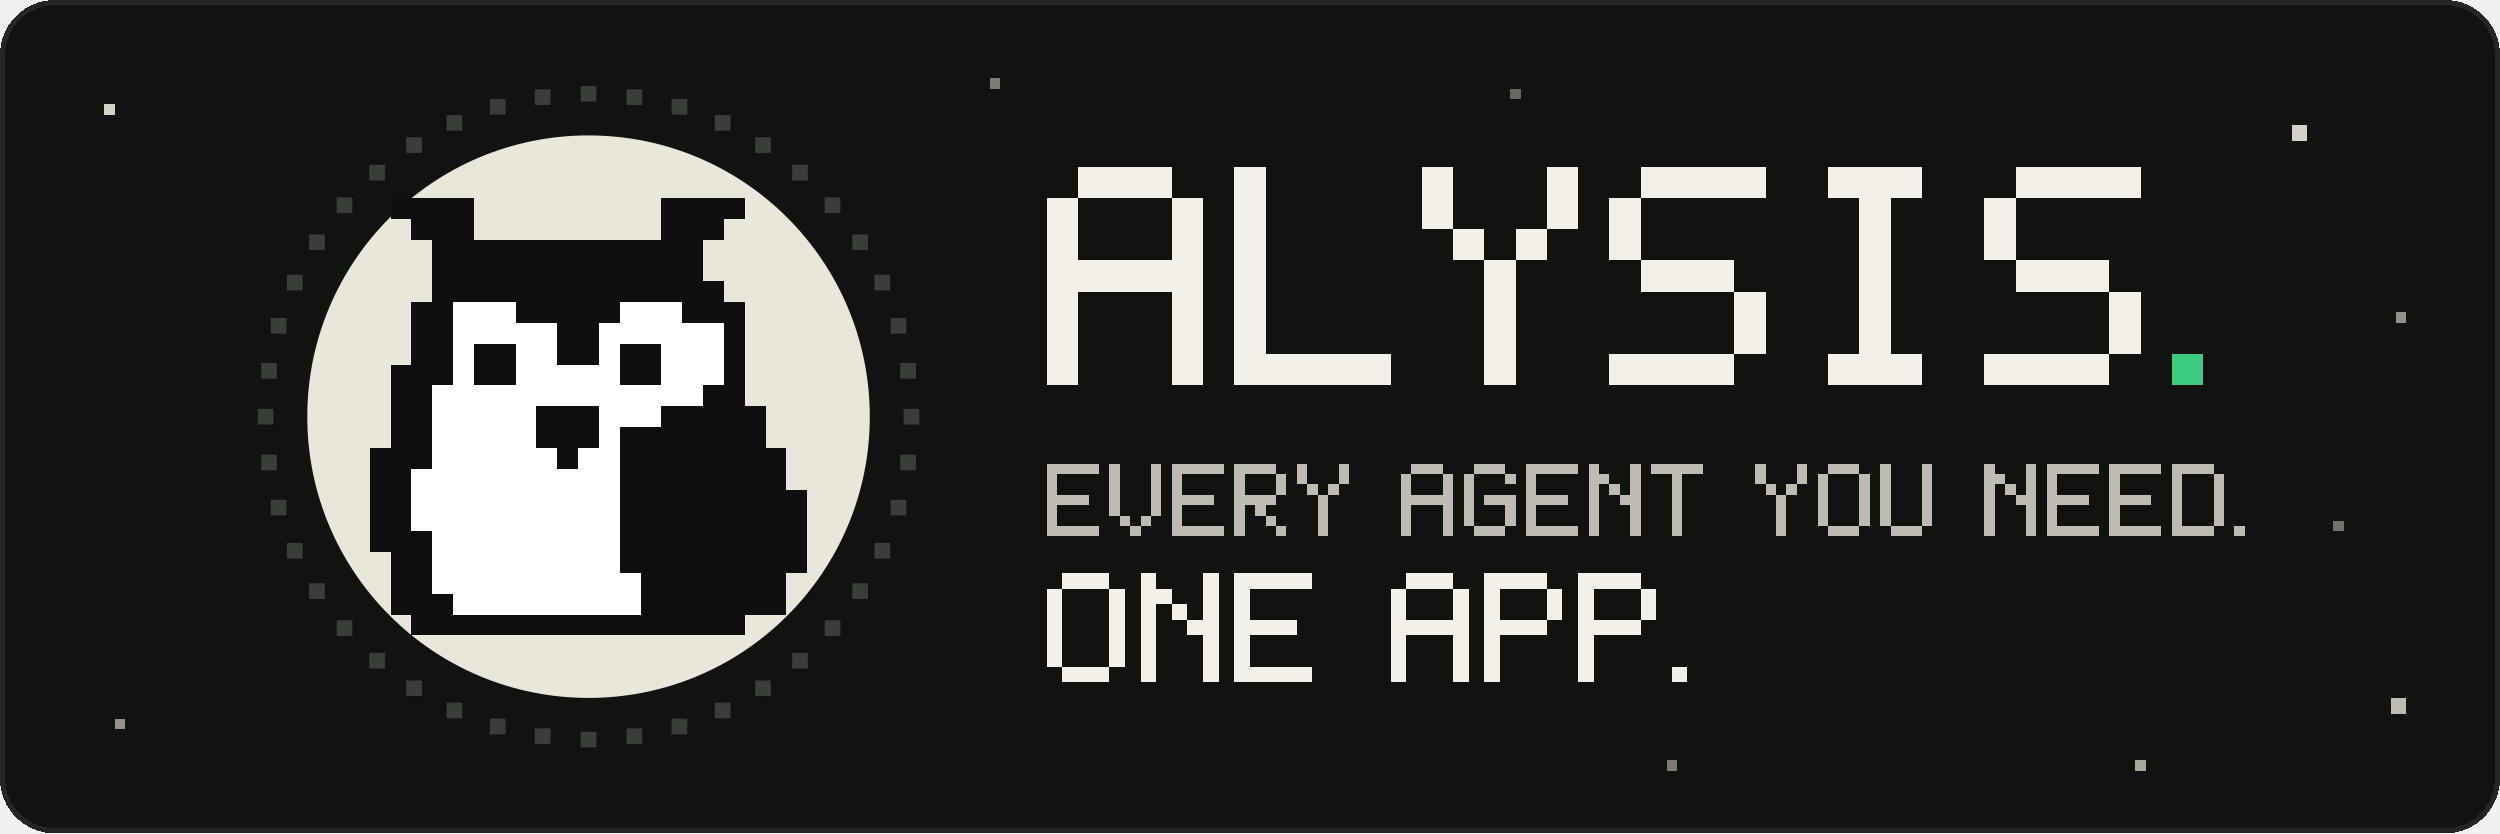
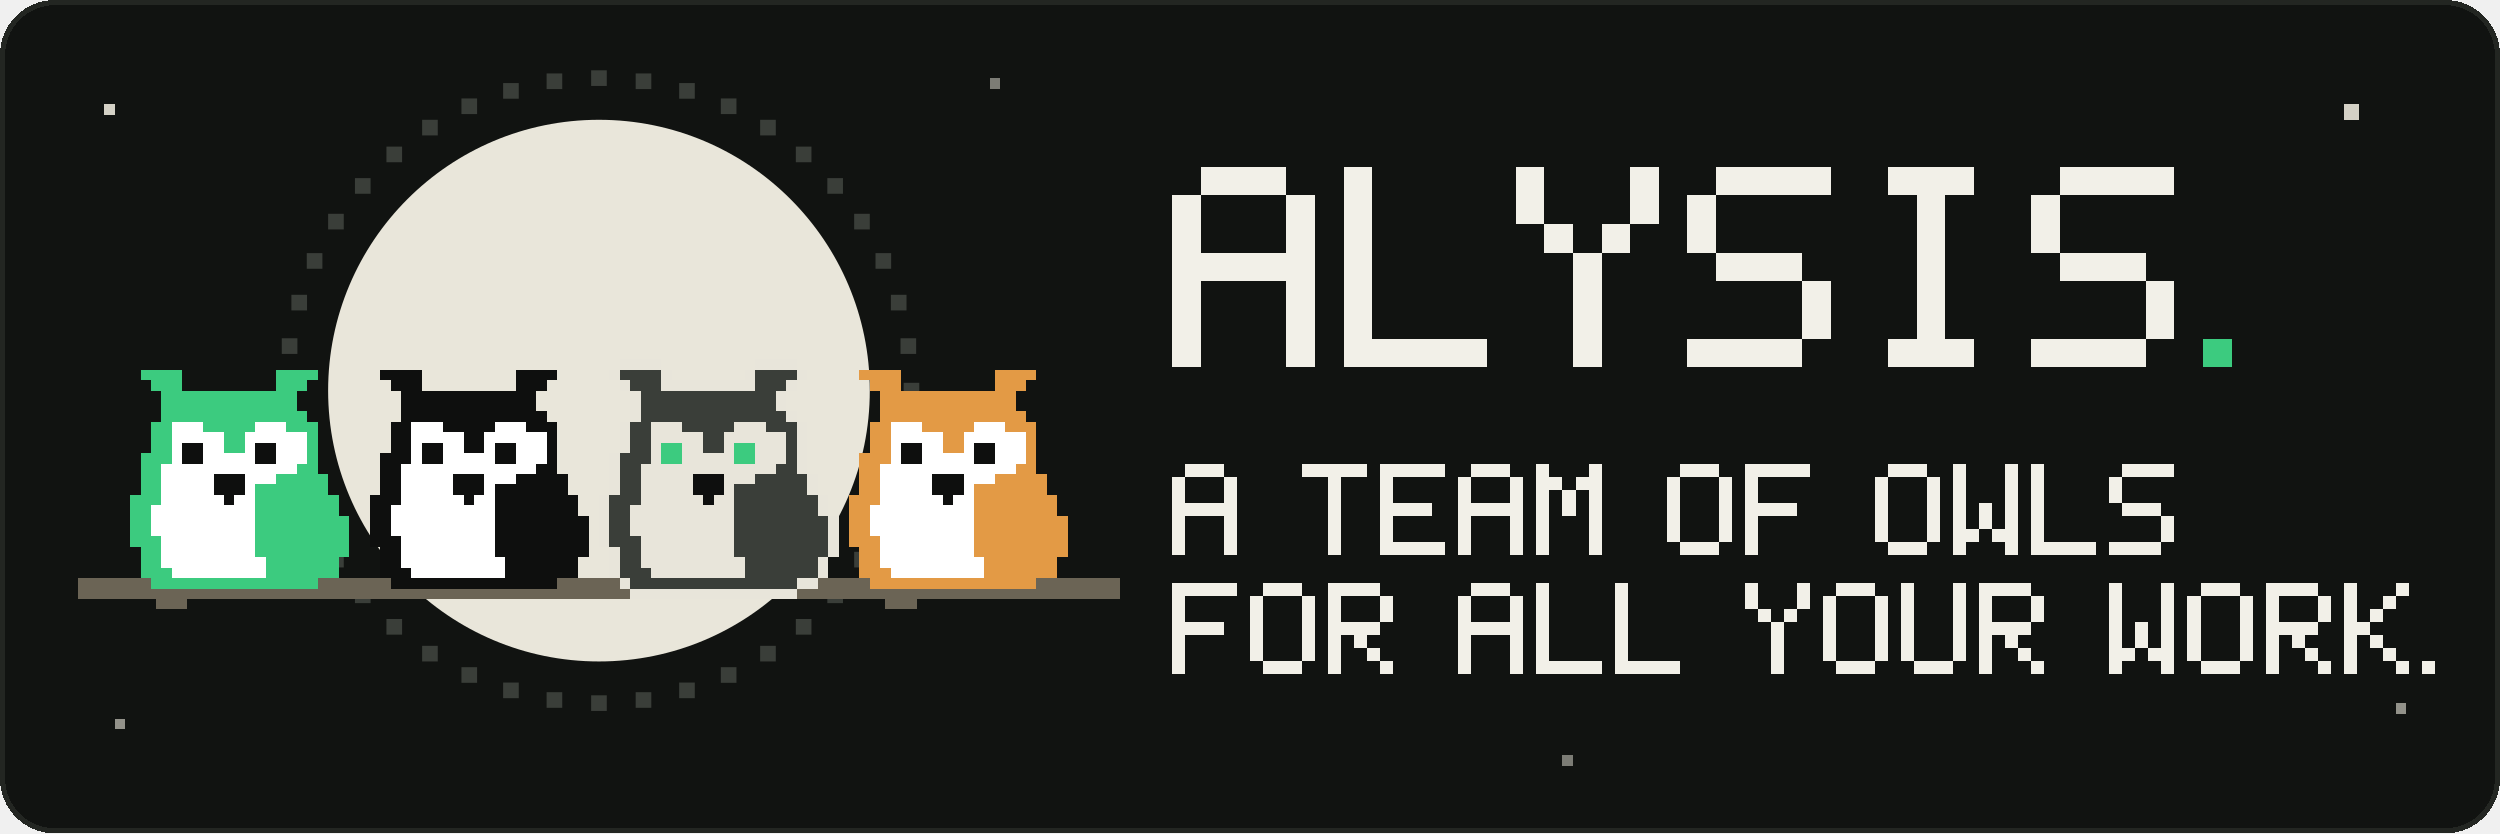
- <svg xmlns="http://www.w3.org/2000/svg" width="960" height="320" viewBox="0 0 960 320" role="img" aria-label="Alysis: the Alysis pixel owl on a coin-shaped moon, next to the words: Every agent you need. One app." shape-rendering="crispEdges">
+ <svg xmlns="http://www.w3.org/2000/svg" width="960" height="320" viewBox="0 0 960 320" role="img" aria-label="Alysis: four pixel owls on a branch in front of the moon, next to the words: A team of owls for all your work." shape-rendering="crispEdges">
  <rect x="1" y="1" width="958" height="318" rx="20" fill="#111311" stroke="#232622" stroke-width="2" />
  <rect x="40" y="40" width="4" height="4" fill="#E9E6DA" fill-opacity="0.9" />
  <rect x="380" y="30" width="4" height="4" fill="#E9E6DA" fill-opacity="0.5" />
-   <rect x="880" y="48" width="6" height="6" fill="#E9E6DA" fill-opacity="0.9" />
-   <rect x="920" y="120" width="4" height="4" fill="#E9E6DA" fill-opacity="0.6" />
-   <rect x="896" y="200" width="4" height="4" fill="#E9E6DA" fill-opacity="0.45" />
-   <rect x="918" y="268" width="6" height="6" fill="#E9E6DA" fill-opacity="0.8" />
-   <rect x="640" y="292" width="4" height="4" fill="#E9E6DA" fill-opacity="0.5" />
+   <rect x="900" y="40" width="6" height="6" fill="#E9E6DA" fill-opacity="0.9" />
+   <rect x="920" y="270" width="4" height="4" fill="#E9E6DA" fill-opacity="0.6" />
  <rect x="44" y="276" width="4" height="4" fill="#E9E6DA" fill-opacity="0.6" />
-   <rect x="820" y="292" width="4" height="4" fill="#E9E6DA" fill-opacity="0.7" />
-   <rect x="580" y="34" width="4" height="4" fill="#E9E6DA" fill-opacity="0.4" />
+   <rect x="600" y="290" width="4" height="4" fill="#E9E6DA" fill-opacity="0.5" />
  <g shape-rendering="geometricPrecision">
-     <circle cx="226" cy="160" r="108" fill="#E9E6DA" />
-     <rect x="347.0" y="157.0" width="6" height="6" fill="#3A3E39" />
-     <rect x="345.7" y="174.6" width="6" height="6" fill="#3A3E39" />
-     <rect x="342.0" y="191.9" width="6" height="6" fill="#3A3E39" />
-     <rect x="335.8" y="208.5" width="6" height="6" fill="#3A3E39" />
-     <rect x="327.3" y="224.0" width="6" height="6" fill="#3A3E39" />
-     <rect x="316.7" y="238.2" width="6" height="6" fill="#3A3E39" />
-     <rect x="304.2" y="250.7" width="6" height="6" fill="#3A3E39" />
-     <rect x="290.0" y="261.3" width="6" height="6" fill="#3A3E39" />
-     <rect x="274.5" y="269.8" width="6" height="6" fill="#3A3E39" />
-     <rect x="257.9" y="276.0" width="6" height="6" fill="#3A3E39" />
-     <rect x="240.6" y="279.7" width="6" height="6" fill="#3A3E39" />
-     <rect x="223.0" y="281.0" width="6" height="6" fill="#3A3E39" />
-     <rect x="205.4" y="279.7" width="6" height="6" fill="#3A3E39" />
-     <rect x="188.1" y="276.0" width="6" height="6" fill="#3A3E39" />
-     <rect x="171.5" y="269.8" width="6" height="6" fill="#3A3E39" />
-     <rect x="156.0" y="261.3" width="6" height="6" fill="#3A3E39" />
-     <rect x="141.8" y="250.7" width="6" height="6" fill="#3A3E39" />
-     <rect x="129.3" y="238.2" width="6" height="6" fill="#3A3E39" />
-     <rect x="118.7" y="224.0" width="6" height="6" fill="#3A3E39" />
-     <rect x="110.2" y="208.5" width="6" height="6" fill="#3A3E39" />
-     <rect x="104.0" y="191.9" width="6" height="6" fill="#3A3E39" />
-     <rect x="100.3" y="174.6" width="6" height="6" fill="#3A3E39" />
-     <rect x="99.0" y="157.0" width="6" height="6" fill="#3A3E39" />
-     <rect x="100.3" y="139.4" width="6" height="6" fill="#3A3E39" />
-     <rect x="104.0" y="122.1" width="6" height="6" fill="#3A3E39" />
-     <rect x="110.2" y="105.5" width="6" height="6" fill="#3A3E39" />
-     <rect x="118.7" y="90.0" width="6" height="6" fill="#3A3E39" />
-     <rect x="129.3" y="75.8" width="6" height="6" fill="#3A3E39" />
-     <rect x="141.8" y="63.3" width="6" height="6" fill="#3A3E39" />
-     <rect x="156.0" y="52.7" width="6" height="6" fill="#3A3E39" />
-     <rect x="171.5" y="44.2" width="6" height="6" fill="#3A3E39" />
-     <rect x="188.1" y="38.0" width="6" height="6" fill="#3A3E39" />
-     <rect x="205.4" y="34.3" width="6" height="6" fill="#3A3E39" />
-     <rect x="223.0" y="33.0" width="6" height="6" fill="#3A3E39" />
-     <rect x="240.6" y="34.3" width="6" height="6" fill="#3A3E39" />
-     <rect x="257.9" y="38.0" width="6" height="6" fill="#3A3E39" />
-     <rect x="274.5" y="44.2" width="6" height="6" fill="#3A3E39" />
-     <rect x="290.0" y="52.7" width="6" height="6" fill="#3A3E39" />
-     <rect x="304.2" y="63.3" width="6" height="6" fill="#3A3E39" />
-     <rect x="316.7" y="75.8" width="6" height="6" fill="#3A3E39" />
-     <rect x="327.3" y="90.0" width="6" height="6" fill="#3A3E39" />
-     <rect x="335.8" y="105.5" width="6" height="6" fill="#3A3E39" />
-     <rect x="342.0" y="122.1" width="6" height="6" fill="#3A3E39" />
-     <rect x="345.7" y="139.4" width="6" height="6" fill="#3A3E39" />
+     <circle cx="230" cy="150" r="104" fill="#E9E6DA" />
+     <rect x="347.0" y="147.0" width="6" height="6" fill="#3A3E39" />
+     <rect x="345.8" y="164.1" width="6" height="6" fill="#3A3E39" />
+     <rect x="342.1" y="180.8" width="6" height="6" fill="#3A3E39" />
+     <rect x="336.2" y="196.8" width="6" height="6" fill="#3A3E39" />
+     <rect x="328.0" y="211.9" width="6" height="6" fill="#3A3E39" />
+     <rect x="317.7" y="225.6" width="6" height="6" fill="#3A3E39" />
+     <rect x="305.6" y="237.7" width="6" height="6" fill="#3A3E39" />
+     <rect x="291.9" y="248.0" width="6" height="6" fill="#3A3E39" />
+     <rect x="276.8" y="256.2" width="6" height="6" fill="#3A3E39" />
+     <rect x="260.8" y="262.1" width="6" height="6" fill="#3A3E39" />
+     <rect x="244.1" y="265.8" width="6" height="6" fill="#3A3E39" />
+     <rect x="227.0" y="267.0" width="6" height="6" fill="#3A3E39" />
+     <rect x="209.9" y="265.8" width="6" height="6" fill="#3A3E39" />
+     <rect x="193.2" y="262.1" width="6" height="6" fill="#3A3E39" />
+     <rect x="177.2" y="256.2" width="6" height="6" fill="#3A3E39" />
+     <rect x="162.1" y="248.0" width="6" height="6" fill="#3A3E39" />
+     <rect x="148.4" y="237.7" width="6" height="6" fill="#3A3E39" />
+     <rect x="136.3" y="225.6" width="6" height="6" fill="#3A3E39" />
+     <rect x="126.0" y="211.9" width="6" height="6" fill="#3A3E39" />
+     <rect x="117.8" y="196.8" width="6" height="6" fill="#3A3E39" />
+     <rect x="111.9" y="180.8" width="6" height="6" fill="#3A3E39" />
+     <rect x="108.2" y="164.1" width="6" height="6" fill="#3A3E39" />
+     <rect x="107.0" y="147.0" width="6" height="6" fill="#3A3E39" />
+     <rect x="108.2" y="129.9" width="6" height="6" fill="#3A3E39" />
+     <rect x="111.9" y="113.2" width="6" height="6" fill="#3A3E39" />
+     <rect x="117.8" y="97.2" width="6" height="6" fill="#3A3E39" />
+     <rect x="126.0" y="82.1" width="6" height="6" fill="#3A3E39" />
+     <rect x="136.3" y="68.4" width="6" height="6" fill="#3A3E39" />
+     <rect x="148.4" y="56.3" width="6" height="6" fill="#3A3E39" />
+     <rect x="162.1" y="46.0" width="6" height="6" fill="#3A3E39" />
+     <rect x="177.2" y="37.8" width="6" height="6" fill="#3A3E39" />
+     <rect x="193.2" y="31.9" width="6" height="6" fill="#3A3E39" />
+     <rect x="209.9" y="28.2" width="6" height="6" fill="#3A3E39" />
+     <rect x="227.0" y="27.0" width="6" height="6" fill="#3A3E39" />
+     <rect x="244.1" y="28.2" width="6" height="6" fill="#3A3E39" />
+     <rect x="260.8" y="31.9" width="6" height="6" fill="#3A3E39" />
+     <rect x="276.8" y="37.8" width="6" height="6" fill="#3A3E39" />
+     <rect x="291.9" y="46.0" width="6" height="6" fill="#3A3E39" />
+     <rect x="305.6" y="56.3" width="6" height="6" fill="#3A3E39" />
+     <rect x="317.7" y="68.4" width="6" height="6" fill="#3A3E39" />
+     <rect x="328.0" y="82.1" width="6" height="6" fill="#3A3E39" />
+     <rect x="336.2" y="97.2" width="6" height="6" fill="#3A3E39" />
+     <rect x="342.1" y="113.2" width="6" height="6" fill="#3A3E39" />
+     <rect x="345.8" y="129.9" width="6" height="6" fill="#3A3E39" />
  </g>
-   <path fill="#FFFFFF" d="M174 116h24v8h-24zM238 116h24v8h-24zM174 124h40v8h-40zM230 124h48v8h-48zM174 132h8v8h-8zM198 132h16v8h-16zM230 132h8v8h-8zM254 132h24v8h-24zM174 140h8v8h-8zM198 140h40v8h-40zM254 140h24v8h-24zM166 148h104v8h-104zM166 156h40v8h-40zM230 156h24v8h-24zM166 164h40v8h-40zM230 164h8v8h-8zM166 172h48v8h-48zM222 172h16v8h-16zM158 180h80v8h-80zM158 188h80v8h-80zM158 196h80v8h-80zM166 204h72v8h-72zM166 212h72v8h-72zM166 220h80v8h-80zM174 228h72v8h-72z" />
-   <path fill="#0E0F0E" d="M150 76h32v8h-32zM254 76h32v8h-32zM158 84h24v8h-24zM254 84h24v8h-24zM166 92h104v8h-104zM166 100h104v8h-104zM166 108h112v8h-112zM158 116h16v8h-16zM198 116h40v8h-40zM262 116h24v8h-24zM158 124h16v8h-16zM214 124h16v8h-16zM278 124h8v8h-8zM158 132h16v8h-16zM182 132h16v8h-16zM214 132h16v8h-16zM238 132h16v8h-16zM278 132h8v8h-8zM150 140h24v8h-24zM182 140h16v8h-16zM238 140h16v8h-16zM278 140h8v8h-8zM150 148h16v8h-16zM270 148h16v8h-16zM150 156h16v8h-16zM206 156h24v8h-24zM254 156h40v8h-40zM150 164h16v8h-16zM206 164h24v8h-24zM238 164h56v8h-56zM142 172h24v8h-24zM214 172h8v8h-8zM238 172h64v8h-64zM142 180h16v8h-16zM238 180h64v8h-64zM142 188h16v8h-16zM238 188h72v8h-72zM142 196h16v8h-16zM238 196h72v8h-72zM142 204h24v8h-24zM238 204h72v8h-72zM150 212h16v8h-16zM238 212h72v8h-72zM150 220h16v8h-16zM246 220h56v8h-56zM150 228h24v8h-24zM246 228h56v8h-56zM158 236h128v8h-128z" />
-   <path fill="#F2F0E8" d="M414 64h36v12h-36zM474 64h12v12h-12zM546 64h12v12h-12zM594 64h12v12h-12zM630 64h48v12h-48zM702 64h36v12h-36zM774 64h48v12h-48zM402 76h12v12h-12zM450 76h12v12h-12zM474 76h12v12h-12zM546 76h12v12h-12zM594 76h12v12h-12zM618 76h12v12h-12zM714 76h12v12h-12zM762 76h12v12h-12zM402 88h12v12h-12zM450 88h12v12h-12zM474 88h12v12h-12zM558 88h12v12h-12zM582 88h12v12h-12zM618 88h12v12h-12zM714 88h12v12h-12zM762 88h12v12h-12zM402 100h60v12h-60zM474 100h12v12h-12zM570 100h12v12h-12zM630 100h36v12h-36zM714 100h12v12h-12zM774 100h36v12h-36zM402 112h12v12h-12zM450 112h12v12h-12zM474 112h12v12h-12zM570 112h12v12h-12zM666 112h12v12h-12zM714 112h12v12h-12zM810 112h12v12h-12zM402 124h12v12h-12zM450 124h12v12h-12zM474 124h12v12h-12zM570 124h12v12h-12zM666 124h12v12h-12zM714 124h12v12h-12zM810 124h12v12h-12zM402 136h12v12h-12zM450 136h12v12h-12zM474 136h60v12h-60zM570 136h12v12h-12zM618 136h48v12h-48zM702 136h36v12h-36zM762 136h48v12h-48z" />
-   <rect x="834" y="136" width="12" height="12" fill="#3CCB7F" />
-   <path fill="#BDBBB2" d="M402 178h20v4h-20zM426 178h4v4h-4zM442 178h4v4h-4zM450 178h20v4h-20zM474 178h16v4h-16zM498 178h4v4h-4zM514 178h4v4h-4zM542 178h12v4h-12zM566 178h12v4h-12zM586 178h20v4h-20zM610 178h4v4h-4zM626 178h4v4h-4zM634 178h20v4h-20zM674 178h4v4h-4zM690 178h4v4h-4zM702 178h12v4h-12zM722 178h4v4h-4zM738 178h4v4h-4zM762 178h4v4h-4zM778 178h4v4h-4zM786 178h20v4h-20zM810 178h20v4h-20zM834 178h16v4h-16zM402 182h4v4h-4zM426 182h4v4h-4zM442 182h4v4h-4zM450 182h4v4h-4zM474 182h4v4h-4zM490 182h4v4h-4zM498 182h4v4h-4zM514 182h4v4h-4zM538 182h4v4h-4zM554 182h4v4h-4zM562 182h4v4h-4zM578 182h4v4h-4zM586 182h4v4h-4zM610 182h8v4h-8zM626 182h4v4h-4zM642 182h4v4h-4zM674 182h4v4h-4zM690 182h4v4h-4zM698 182h4v4h-4zM714 182h4v4h-4zM722 182h4v4h-4zM738 182h4v4h-4zM762 182h8v4h-8zM778 182h4v4h-4zM786 182h4v4h-4zM810 182h4v4h-4zM834 182h4v4h-4zM850 182h4v4h-4zM402 186h4v4h-4zM426 186h4v4h-4zM442 186h4v4h-4zM450 186h4v4h-4zM474 186h4v4h-4zM490 186h4v4h-4zM502 186h4v4h-4zM510 186h4v4h-4zM538 186h4v4h-4zM554 186h4v4h-4zM562 186h4v4h-4zM586 186h4v4h-4zM610 186h4v4h-4zM618 186h4v4h-4zM626 186h4v4h-4zM642 186h4v4h-4zM678 186h4v4h-4zM686 186h4v4h-4zM698 186h4v4h-4zM714 186h4v4h-4zM722 186h4v4h-4zM738 186h4v4h-4zM762 186h4v4h-4zM770 186h4v4h-4zM778 186h4v4h-4zM786 186h4v4h-4zM810 186h4v4h-4zM834 186h4v4h-4zM850 186h4v4h-4zM402 190h16v4h-16zM426 190h4v4h-4zM442 190h4v4h-4zM450 190h16v4h-16zM474 190h16v4h-16zM506 190h4v4h-4zM538 190h20v4h-20zM562 190h4v4h-4zM570 190h12v4h-12zM586 190h16v4h-16zM610 190h4v4h-4zM622 190h8v4h-8zM642 190h4v4h-4zM682 190h4v4h-4zM698 190h4v4h-4zM714 190h4v4h-4zM722 190h4v4h-4zM738 190h4v4h-4zM762 190h4v4h-4zM774 190h8v4h-8zM786 190h16v4h-16zM810 190h16v4h-16zM834 190h4v4h-4zM850 190h4v4h-4zM402 194h4v4h-4zM426 194h4v4h-4zM442 194h4v4h-4zM450 194h4v4h-4zM474 194h4v4h-4zM482 194h4v4h-4zM506 194h4v4h-4zM538 194h4v4h-4zM554 194h4v4h-4zM562 194h4v4h-4zM578 194h4v4h-4zM586 194h4v4h-4zM610 194h4v4h-4zM626 194h4v4h-4zM642 194h4v4h-4zM682 194h4v4h-4zM698 194h4v4h-4zM714 194h4v4h-4zM722 194h4v4h-4zM738 194h4v4h-4zM762 194h4v4h-4zM778 194h4v4h-4zM786 194h4v4h-4zM810 194h4v4h-4zM834 194h4v4h-4zM850 194h4v4h-4zM402 198h4v4h-4zM430 198h4v4h-4zM438 198h4v4h-4zM450 198h4v4h-4zM474 198h4v4h-4zM486 198h4v4h-4zM506 198h4v4h-4zM538 198h4v4h-4zM554 198h4v4h-4zM562 198h4v4h-4zM578 198h4v4h-4zM586 198h4v4h-4zM610 198h4v4h-4zM626 198h4v4h-4zM642 198h4v4h-4zM682 198h4v4h-4zM698 198h4v4h-4zM714 198h4v4h-4zM722 198h4v4h-4zM738 198h4v4h-4zM762 198h4v4h-4zM778 198h4v4h-4zM786 198h4v4h-4zM810 198h4v4h-4zM834 198h4v4h-4zM850 198h4v4h-4zM402 202h20v4h-20zM434 202h4v4h-4zM450 202h20v4h-20zM474 202h4v4h-4zM490 202h4v4h-4zM506 202h4v4h-4zM538 202h4v4h-4zM554 202h4v4h-4zM566 202h12v4h-12zM586 202h20v4h-20zM610 202h4v4h-4zM626 202h4v4h-4zM642 202h4v4h-4zM682 202h4v4h-4zM702 202h12v4h-12zM726 202h12v4h-12zM762 202h4v4h-4zM778 202h4v4h-4zM786 202h20v4h-20zM810 202h20v4h-20zM834 202h16v4h-16zM858 202h4v4h-4z" />
-   <path fill="#F2F0E8" d="M408 220h18v6h-18zM438 220h6v6h-6zM462 220h6v6h-6zM474 220h30v6h-30zM540 220h18v6h-18zM570 220h24v6h-24zM606 220h24v6h-24zM402 226h6v6h-6zM426 226h6v6h-6zM438 226h12v6h-12zM462 226h6v6h-6zM474 226h6v6h-6zM534 226h6v6h-6zM558 226h6v6h-6zM570 226h6v6h-6zM594 226h6v6h-6zM606 226h6v6h-6zM630 226h6v6h-6zM402 232h6v6h-6zM426 232h6v6h-6zM438 232h6v6h-6zM450 232h6v6h-6zM462 232h6v6h-6zM474 232h6v6h-6zM534 232h6v6h-6zM558 232h6v6h-6zM570 232h6v6h-6zM594 232h6v6h-6zM606 232h6v6h-6zM630 232h6v6h-6zM402 238h6v6h-6zM426 238h6v6h-6zM438 238h6v6h-6zM456 238h12v6h-12zM474 238h24v6h-24zM534 238h30v6h-30zM570 238h24v6h-24zM606 238h24v6h-24zM402 244h6v6h-6zM426 244h6v6h-6zM438 244h6v6h-6zM462 244h6v6h-6zM474 244h6v6h-6zM534 244h6v6h-6zM558 244h6v6h-6zM570 244h6v6h-6zM606 244h6v6h-6zM402 250h6v6h-6zM426 250h6v6h-6zM438 250h6v6h-6zM462 250h6v6h-6zM474 250h6v6h-6zM534 250h6v6h-6zM558 250h6v6h-6zM570 250h6v6h-6zM606 250h6v6h-6zM408 256h18v6h-18zM438 256h6v6h-6zM462 256h6v6h-6zM474 256h30v6h-30zM534 256h6v6h-6zM558 256h6v6h-6zM570 256h6v6h-6zM606 256h6v6h-6zM642 256h6v6h-6z" />
+   <rect x="30" y="222" width="400" height="8" fill="#6B6455" />
+   <rect x="60" y="230" width="12" height="4" fill="#6B6455" />
+   <rect x="200" y="218" width="12" height="4" fill="#6B6455" />
+   <rect x="340" y="230" width="12" height="4" fill="#6B6455" />
+   <path fill="#FFFFFF" d="M66 162h12v4h-12zM98 162h12v4h-12zM66 166h20v4h-20zM94 166h24v4h-24zM66 170h4v4h-4zM78 170h8v4h-8zM94 170h4v4h-4zM106 170h12v4h-12zM66 174h4v4h-4zM78 174h20v4h-20zM106 174h12v4h-12zM62 178h52v4h-52zM62 182h20v4h-20zM94 182h12v4h-12zM62 186h20v4h-20zM94 186h4v4h-4zM62 190h24v4h-24zM90 190h8v4h-8zM58 194h40v4h-40zM58 198h40v4h-40zM58 202h40v4h-40zM62 206h36v4h-36zM62 210h36v4h-36zM62 214h40v4h-40zM66 218h36v4h-36z" />
+   <path fill="#3CCB7F" d="M54 142h16v4h-16zM106 142h16v4h-16zM58 146h12v4h-12zM106 146h12v4h-12zM62 150h52v4h-52zM62 154h52v4h-52zM62 158h56v4h-56zM58 162h8v4h-8zM78 162h20v4h-20zM110 162h12v4h-12zM58 166h8v4h-8zM86 166h8v4h-8zM118 166h4v4h-4zM58 170h8v4h-8zM86 170h8v4h-8zM118 170h4v4h-4zM54 174h12v4h-12zM118 174h4v4h-4zM54 178h8v4h-8zM114 178h8v4h-8zM54 182h8v4h-8zM106 182h20v4h-20zM54 186h8v4h-8zM98 186h28v4h-28zM50 190h12v4h-12zM98 190h32v4h-32zM50 194h8v4h-8zM98 194h32v4h-32zM50 198h8v4h-8zM98 198h36v4h-36zM50 202h8v4h-8zM98 202h36v4h-36zM50 206h12v4h-12zM98 206h36v4h-36zM54 210h8v4h-8zM98 210h36v4h-36zM54 214h8v4h-8zM102 214h28v4h-28zM54 218h12v4h-12zM102 218h28v4h-28zM58 222h64v4h-64z" />
+   <path fill="#0E0F0E" d="M70 170h8v4h-8zM98 170h8v4h-8zM70 174h8v4h-8zM98 174h8v4h-8z" />
+   <path fill="#0E0F0E" d="M82 182h12v4h-12zM82 186h12v4h-12zM86 190h4v4h-4z" />
+   <path fill="#FFFFFF" d="M158 162h12v4h-12zM190 162h12v4h-12zM158 166h20v4h-20zM186 166h24v4h-24zM158 170h4v4h-4zM170 170h8v4h-8zM186 170h4v4h-4zM198 170h12v4h-12zM158 174h4v4h-4zM170 174h20v4h-20zM198 174h12v4h-12zM154 178h52v4h-52zM154 182h20v4h-20zM186 182h12v4h-12zM154 186h20v4h-20zM186 186h4v4h-4zM154 190h24v4h-24zM182 190h8v4h-8zM150 194h40v4h-40zM150 198h40v4h-40zM150 202h40v4h-40zM154 206h36v4h-36zM154 210h36v4h-36zM154 214h40v4h-40zM158 218h36v4h-36z" />
+   <path fill="#0E0F0E" d="M146 142h16v4h-16zM198 142h16v4h-16zM150 146h12v4h-12zM198 146h12v4h-12zM154 150h52v4h-52zM154 154h52v4h-52zM154 158h56v4h-56zM150 162h8v4h-8zM170 162h20v4h-20zM202 162h12v4h-12zM150 166h8v4h-8zM178 166h8v4h-8zM210 166h4v4h-4zM150 170h8v4h-8zM178 170h8v4h-8zM210 170h4v4h-4zM146 174h12v4h-12zM210 174h4v4h-4zM146 178h8v4h-8zM206 178h8v4h-8zM146 182h8v4h-8zM198 182h20v4h-20zM146 186h8v4h-8zM190 186h28v4h-28zM142 190h12v4h-12zM190 190h32v4h-32zM142 194h8v4h-8zM190 194h32v4h-32zM142 198h8v4h-8zM190 198h36v4h-36zM142 202h8v4h-8zM190 202h36v4h-36zM142 206h12v4h-12zM190 206h36v4h-36zM146 210h8v4h-8zM190 210h36v4h-36zM146 214h8v4h-8zM194 214h28v4h-28zM146 218h12v4h-12zM194 218h28v4h-28zM150 222h64v4h-64z" />
+   <path fill="#0E0F0E" d="M162 170h8v4h-8zM190 170h8v4h-8zM162 174h8v4h-8zM190 174h8v4h-8z" />
+   <path fill="#0E0F0E" d="M174 182h12v4h-12zM174 186h12v4h-12zM178 190h4v4h-4z" />
+   <path fill="#E8E5DA" d="M238 138h16v4h-16zM290 138h16v4h-16zM234 142h4v4h-4zM254 142h4v4h-4zM286 142h4v4h-4zM306 142h4v4h-4zM238 146h4v4h-4zM254 146h36v4h-36zM302 146h4v4h-4zM242 150h4v4h-4zM298 150h4v4h-4zM242 154h4v4h-4zM298 154h4v4h-4zM242 158h4v4h-4zM302 158h4v4h-4zM238 162h4v4h-4zM306 162h4v4h-4zM238 166h4v4h-4zM306 166h4v4h-4zM238 170h4v4h-4zM306 170h4v4h-4zM234 174h4v4h-4zM306 174h4v4h-4zM234 178h4v4h-4zM306 178h4v4h-4zM234 182h4v4h-4zM310 182h4v4h-4zM234 186h4v4h-4zM310 186h4v4h-4zM230 190h4v4h-4zM314 190h4v4h-4zM230 194h4v4h-4zM314 194h4v4h-4zM230 198h4v4h-4zM318 198h4v4h-4zM230 202h4v4h-4zM318 202h4v4h-4zM230 206h4v4h-4zM318 206h4v4h-4zM234 210h4v4h-4zM318 210h4v4h-4zM234 214h4v4h-4zM314 214h4v4h-4zM234 218h4v4h-4zM314 218h4v4h-4zM238 222h4v4h-4zM306 222h8v4h-8zM242 226h64v4h-64z" />
+   <path fill="#E8E5DA" d="M250 162h12v4h-12zM282 162h12v4h-12zM250 166h20v4h-20zM278 166h24v4h-24zM250 170h4v4h-4zM262 170h8v4h-8zM278 170h4v4h-4zM290 170h12v4h-12zM250 174h4v4h-4zM262 174h20v4h-20zM290 174h12v4h-12zM246 178h52v4h-52zM246 182h20v4h-20zM278 182h12v4h-12zM246 186h20v4h-20zM278 186h4v4h-4zM246 190h24v4h-24zM274 190h8v4h-8zM242 194h40v4h-40zM242 198h40v4h-40zM242 202h40v4h-40zM246 206h36v4h-36zM246 210h36v4h-36zM246 214h40v4h-40zM250 218h36v4h-36z" />
+   <path fill="#3A3E39" d="M238 142h16v4h-16zM290 142h16v4h-16zM242 146h12v4h-12zM290 146h12v4h-12zM246 150h52v4h-52zM246 154h52v4h-52zM246 158h56v4h-56zM242 162h8v4h-8zM262 162h20v4h-20zM294 162h12v4h-12zM242 166h8v4h-8zM270 166h8v4h-8zM302 166h4v4h-4zM242 170h8v4h-8zM270 170h8v4h-8zM302 170h4v4h-4zM238 174h12v4h-12zM302 174h4v4h-4zM238 178h8v4h-8zM298 178h8v4h-8zM238 182h8v4h-8zM290 182h20v4h-20zM238 186h8v4h-8zM282 186h28v4h-28zM234 190h12v4h-12zM282 190h32v4h-32zM234 194h8v4h-8zM282 194h32v4h-32zM234 198h8v4h-8zM282 198h36v4h-36zM234 202h8v4h-8zM282 202h36v4h-36zM234 206h12v4h-12zM282 206h36v4h-36zM238 210h8v4h-8zM282 210h36v4h-36zM238 214h8v4h-8zM286 214h28v4h-28zM238 218h12v4h-12zM286 218h28v4h-28zM242 222h64v4h-64z" />
+   <path fill="#3CCB7F" d="M254 170h8v4h-8zM282 170h8v4h-8zM254 174h8v4h-8zM282 174h8v4h-8z" />
+   <path fill="#0E0F0E" d="M266 182h12v4h-12zM266 186h12v4h-12zM270 190h4v4h-4z" />
+   <path fill="#FFFFFF" d="M342 162h12v4h-12zM374 162h12v4h-12zM342 166h20v4h-20zM370 166h24v4h-24zM342 170h4v4h-4zM354 170h8v4h-8zM370 170h4v4h-4zM382 170h12v4h-12zM342 174h4v4h-4zM354 174h20v4h-20zM382 174h12v4h-12zM338 178h52v4h-52zM338 182h20v4h-20zM370 182h12v4h-12zM338 186h20v4h-20zM370 186h4v4h-4zM338 190h24v4h-24zM366 190h8v4h-8zM334 194h40v4h-40zM334 198h40v4h-40zM334 202h40v4h-40zM338 206h36v4h-36zM338 210h36v4h-36zM338 214h40v4h-40zM342 218h36v4h-36z" />
+   <path fill="#E39A45" d="M330 142h16v4h-16zM382 142h16v4h-16zM334 146h12v4h-12zM382 146h12v4h-12zM338 150h52v4h-52zM338 154h52v4h-52zM338 158h56v4h-56zM334 162h8v4h-8zM354 162h20v4h-20zM386 162h12v4h-12zM334 166h8v4h-8zM362 166h8v4h-8zM394 166h4v4h-4zM334 170h8v4h-8zM362 170h8v4h-8zM394 170h4v4h-4zM330 174h12v4h-12zM394 174h4v4h-4zM330 178h8v4h-8zM390 178h8v4h-8zM330 182h8v4h-8zM382 182h20v4h-20zM330 186h8v4h-8zM374 186h28v4h-28zM326 190h12v4h-12zM374 190h32v4h-32zM326 194h8v4h-8zM374 194h32v4h-32zM326 198h8v4h-8zM374 198h36v4h-36zM326 202h8v4h-8zM374 202h36v4h-36zM326 206h12v4h-12zM374 206h36v4h-36zM330 210h8v4h-8zM374 210h36v4h-36zM330 214h8v4h-8zM378 214h28v4h-28zM330 218h12v4h-12zM378 218h28v4h-28zM334 222h64v4h-64z" />
+   <path fill="#0E0F0E" d="M346 170h8v4h-8zM374 170h8v4h-8zM346 174h8v4h-8zM374 174h8v4h-8z" />
+   <path fill="#0E0F0E" d="M358 182h12v4h-12zM358 186h12v4h-12zM362 190h4v4h-4z" />
+   <path fill="#F2F0E8" d="M461 64h33v11h-33zM516 64h11v11h-11zM582 64h11v11h-11zM626 64h11v11h-11zM659 64h44v11h-44zM725 64h33v11h-33zM791 64h44v11h-44zM450 75h11v11h-11zM494 75h11v11h-11zM516 75h11v11h-11zM582 75h11v11h-11zM626 75h11v11h-11zM648 75h11v11h-11zM736 75h11v11h-11zM780 75h11v11h-11zM450 86h11v11h-11zM494 86h11v11h-11zM516 86h11v11h-11zM593 86h11v11h-11zM615 86h11v11h-11zM648 86h11v11h-11zM736 86h11v11h-11zM780 86h11v11h-11zM450 97h55v11h-55zM516 97h11v11h-11zM604 97h11v11h-11zM659 97h33v11h-33zM736 97h11v11h-11zM791 97h33v11h-33zM450 108h11v11h-11zM494 108h11v11h-11zM516 108h11v11h-11zM604 108h11v11h-11zM692 108h11v11h-11zM736 108h11v11h-11zM824 108h11v11h-11zM450 119h11v11h-11zM494 119h11v11h-11zM516 119h11v11h-11zM604 119h11v11h-11zM692 119h11v11h-11zM736 119h11v11h-11zM824 119h11v11h-11zM450 130h11v11h-11zM494 130h11v11h-11zM516 130h55v11h-55zM604 130h11v11h-11zM648 130h44v11h-44zM725 130h33v11h-33zM780 130h44v11h-44z" />
+   <rect x="846" y="130" width="11" height="11" fill="#3CCB7F" />
+   <path fill="#F2F0E8" d="M455 178h15v5h-15zM500 178h25v5h-25zM530 178h25v5h-25zM565 178h15v5h-15zM590 178h5v5h-5zM610 178h5v5h-5zM645 178h15v5h-15zM670 178h25v5h-25zM725 178h15v5h-15zM750 178h5v5h-5zM770 178h5v5h-5zM780 178h5v5h-5zM815 178h20v5h-20zM450 183h5v5h-5zM470 183h5v5h-5zM510 183h5v5h-5zM530 183h5v5h-5zM560 183h5v5h-5zM580 183h5v5h-5zM590 183h10v5h-10zM605 183h10v5h-10zM640 183h5v5h-5zM660 183h5v5h-5zM670 183h5v5h-5zM720 183h5v5h-5zM740 183h5v5h-5zM750 183h5v5h-5zM770 183h5v5h-5zM780 183h5v5h-5zM810 183h5v5h-5zM450 188h5v5h-5zM470 188h5v5h-5zM510 188h5v5h-5zM530 188h5v5h-5zM560 188h5v5h-5zM580 188h5v5h-5zM590 188h5v5h-5zM600 188h5v5h-5zM610 188h5v5h-5zM640 188h5v5h-5zM660 188h5v5h-5zM670 188h5v5h-5zM720 188h5v5h-5zM740 188h5v5h-5zM750 188h5v5h-5zM770 188h5v5h-5zM780 188h5v5h-5zM810 188h5v5h-5zM450 193h25v5h-25zM510 193h5v5h-5zM530 193h20v5h-20zM560 193h25v5h-25zM590 193h5v5h-5zM600 193h5v5h-5zM610 193h5v5h-5zM640 193h5v5h-5zM660 193h5v5h-5zM670 193h20v5h-20zM720 193h5v5h-5zM740 193h5v5h-5zM750 193h5v5h-5zM760 193h5v5h-5zM770 193h5v5h-5zM780 193h5v5h-5zM815 193h15v5h-15zM450 198h5v5h-5zM470 198h5v5h-5zM510 198h5v5h-5zM530 198h5v5h-5zM560 198h5v5h-5zM580 198h5v5h-5zM590 198h5v5h-5zM610 198h5v5h-5zM640 198h5v5h-5zM660 198h5v5h-5zM670 198h5v5h-5zM720 198h5v5h-5zM740 198h5v5h-5zM750 198h5v5h-5zM760 198h5v5h-5zM770 198h5v5h-5zM780 198h5v5h-5zM830 198h5v5h-5zM450 203h5v5h-5zM470 203h5v5h-5zM510 203h5v5h-5zM530 203h5v5h-5zM560 203h5v5h-5zM580 203h5v5h-5zM590 203h5v5h-5zM610 203h5v5h-5zM640 203h5v5h-5zM660 203h5v5h-5zM670 203h5v5h-5zM720 203h5v5h-5zM740 203h5v5h-5zM750 203h10v5h-10zM765 203h10v5h-10zM780 203h5v5h-5zM830 203h5v5h-5zM450 208h5v5h-5zM470 208h5v5h-5zM510 208h5v5h-5zM530 208h25v5h-25zM560 208h5v5h-5zM580 208h5v5h-5zM590 208h5v5h-5zM610 208h5v5h-5zM645 208h15v5h-15zM670 208h5v5h-5zM725 208h15v5h-15zM750 208h5v5h-5zM770 208h5v5h-5zM780 208h25v5h-25zM810 208h20v5h-20z" />
+   <path fill="#F2F0E8" d="M450 224h25v5h-25zM485 224h15v5h-15zM510 224h20v5h-20zM565 224h15v5h-15zM590 224h5v5h-5zM620 224h5v5h-5zM670 224h5v5h-5zM690 224h5v5h-5zM705 224h15v5h-15zM730 224h5v5h-5zM750 224h5v5h-5zM760 224h20v5h-20zM810 224h5v5h-5zM830 224h5v5h-5zM845 224h15v5h-15zM870 224h20v5h-20zM900 224h5v5h-5zM920 224h5v5h-5zM450 229h5v5h-5zM480 229h5v5h-5zM500 229h5v5h-5zM510 229h5v5h-5zM530 229h5v5h-5zM560 229h5v5h-5zM580 229h5v5h-5zM590 229h5v5h-5zM620 229h5v5h-5zM670 229h5v5h-5zM690 229h5v5h-5zM700 229h5v5h-5zM720 229h5v5h-5zM730 229h5v5h-5zM750 229h5v5h-5zM760 229h5v5h-5zM780 229h5v5h-5zM810 229h5v5h-5zM830 229h5v5h-5zM840 229h5v5h-5zM860 229h5v5h-5zM870 229h5v5h-5zM890 229h5v5h-5zM900 229h5v5h-5zM915 229h5v5h-5zM450 234h5v5h-5zM480 234h5v5h-5zM500 234h5v5h-5zM510 234h5v5h-5zM530 234h5v5h-5zM560 234h5v5h-5zM580 234h5v5h-5zM590 234h5v5h-5zM620 234h5v5h-5zM675 234h5v5h-5zM685 234h5v5h-5zM700 234h5v5h-5zM720 234h5v5h-5zM730 234h5v5h-5zM750 234h5v5h-5zM760 234h5v5h-5zM780 234h5v5h-5zM810 234h5v5h-5zM830 234h5v5h-5zM840 234h5v5h-5zM860 234h5v5h-5zM870 234h5v5h-5zM890 234h5v5h-5zM900 234h5v5h-5zM910 234h5v5h-5zM450 239h20v5h-20zM480 239h5v5h-5zM500 239h5v5h-5zM510 239h20v5h-20zM560 239h25v5h-25zM590 239h5v5h-5zM620 239h5v5h-5zM680 239h5v5h-5zM700 239h5v5h-5zM720 239h5v5h-5zM730 239h5v5h-5zM750 239h5v5h-5zM760 239h20v5h-20zM810 239h5v5h-5zM820 239h5v5h-5zM830 239h5v5h-5zM840 239h5v5h-5zM860 239h5v5h-5zM870 239h20v5h-20zM900 239h10v5h-10zM450 244h5v5h-5zM480 244h5v5h-5zM500 244h5v5h-5zM510 244h5v5h-5zM520 244h5v5h-5zM560 244h5v5h-5zM580 244h5v5h-5zM590 244h5v5h-5zM620 244h5v5h-5zM680 244h5v5h-5zM700 244h5v5h-5zM720 244h5v5h-5zM730 244h5v5h-5zM750 244h5v5h-5zM760 244h5v5h-5zM770 244h5v5h-5zM810 244h5v5h-5zM820 244h5v5h-5zM830 244h5v5h-5zM840 244h5v5h-5zM860 244h5v5h-5zM870 244h5v5h-5zM880 244h5v5h-5zM900 244h5v5h-5zM910 244h5v5h-5zM450 249h5v5h-5zM480 249h5v5h-5zM500 249h5v5h-5zM510 249h5v5h-5zM525 249h5v5h-5zM560 249h5v5h-5zM580 249h5v5h-5zM590 249h5v5h-5zM620 249h5v5h-5zM680 249h5v5h-5zM700 249h5v5h-5zM720 249h5v5h-5zM730 249h5v5h-5zM750 249h5v5h-5zM760 249h5v5h-5zM775 249h5v5h-5zM810 249h10v5h-10zM825 249h10v5h-10zM840 249h5v5h-5zM860 249h5v5h-5zM870 249h5v5h-5zM885 249h5v5h-5zM900 249h5v5h-5zM915 249h5v5h-5zM450 254h5v5h-5zM485 254h15v5h-15zM510 254h5v5h-5zM530 254h5v5h-5zM560 254h5v5h-5zM580 254h5v5h-5zM590 254h25v5h-25zM620 254h25v5h-25zM680 254h5v5h-5zM705 254h15v5h-15zM735 254h15v5h-15zM760 254h5v5h-5zM780 254h5v5h-5zM810 254h5v5h-5zM830 254h5v5h-5zM845 254h15v5h-15zM870 254h5v5h-5zM890 254h5v5h-5zM900 254h5v5h-5zM920 254h5v5h-5zM930 254h5v5h-5z" />
</svg>
